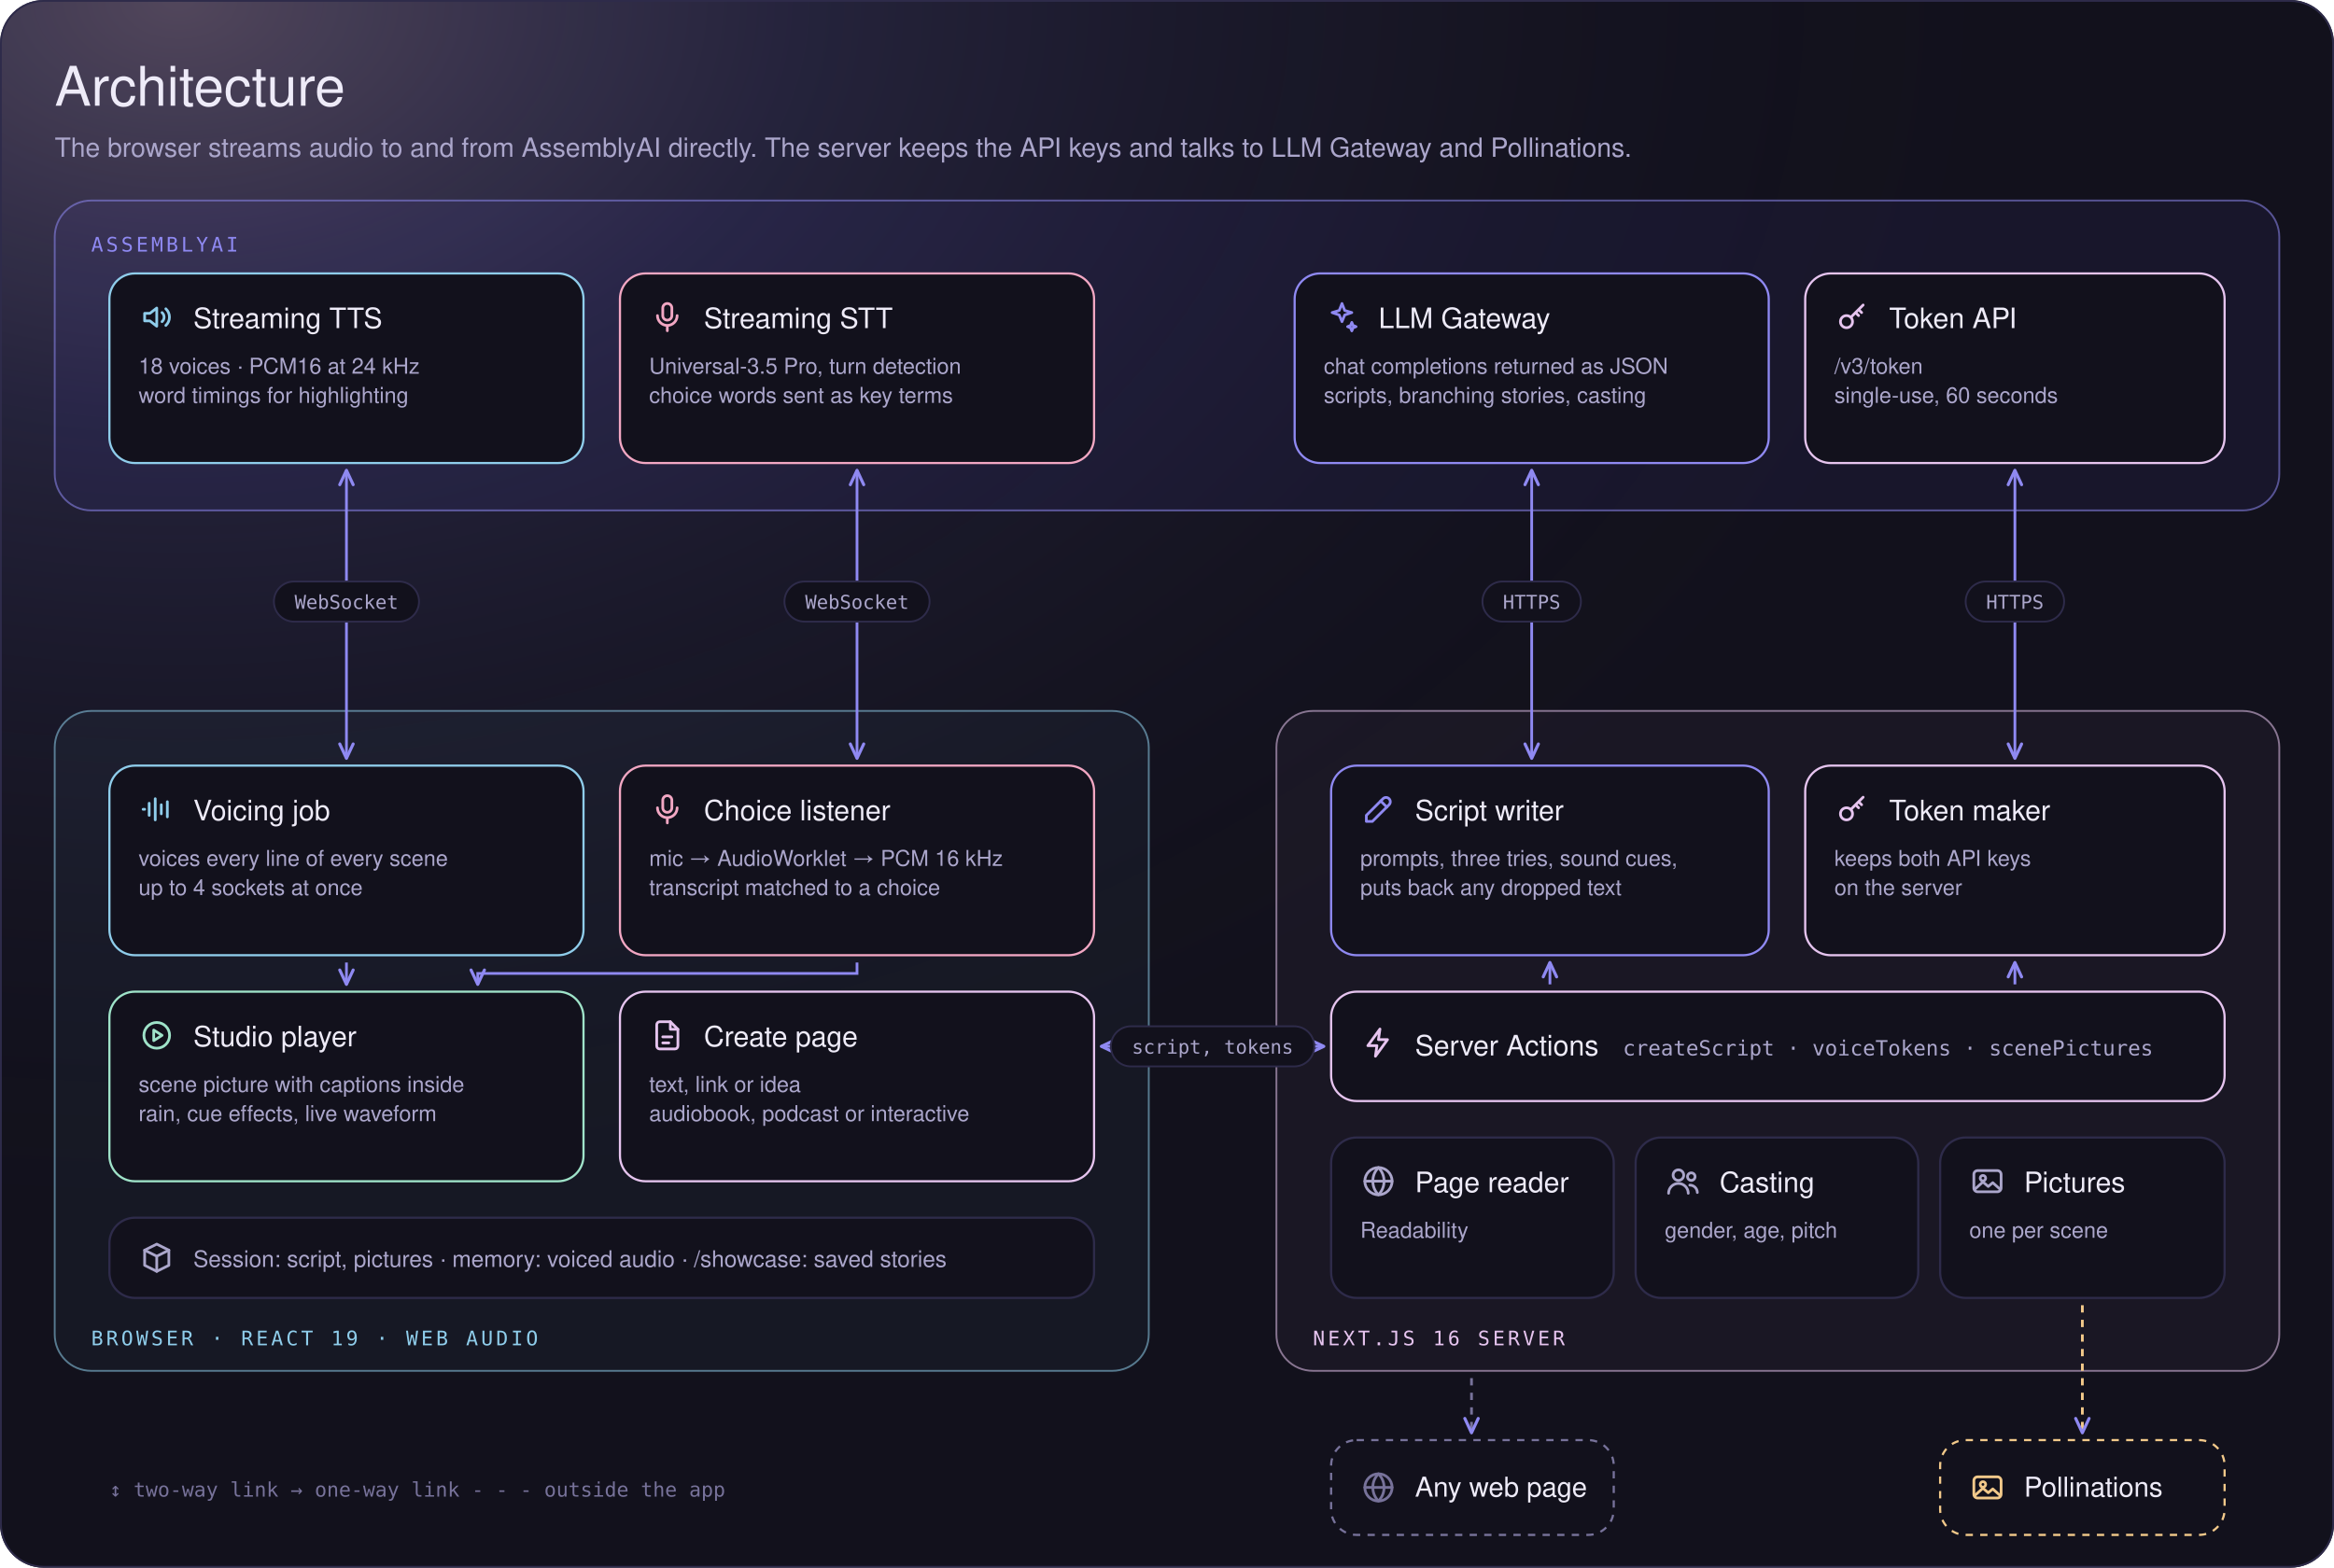
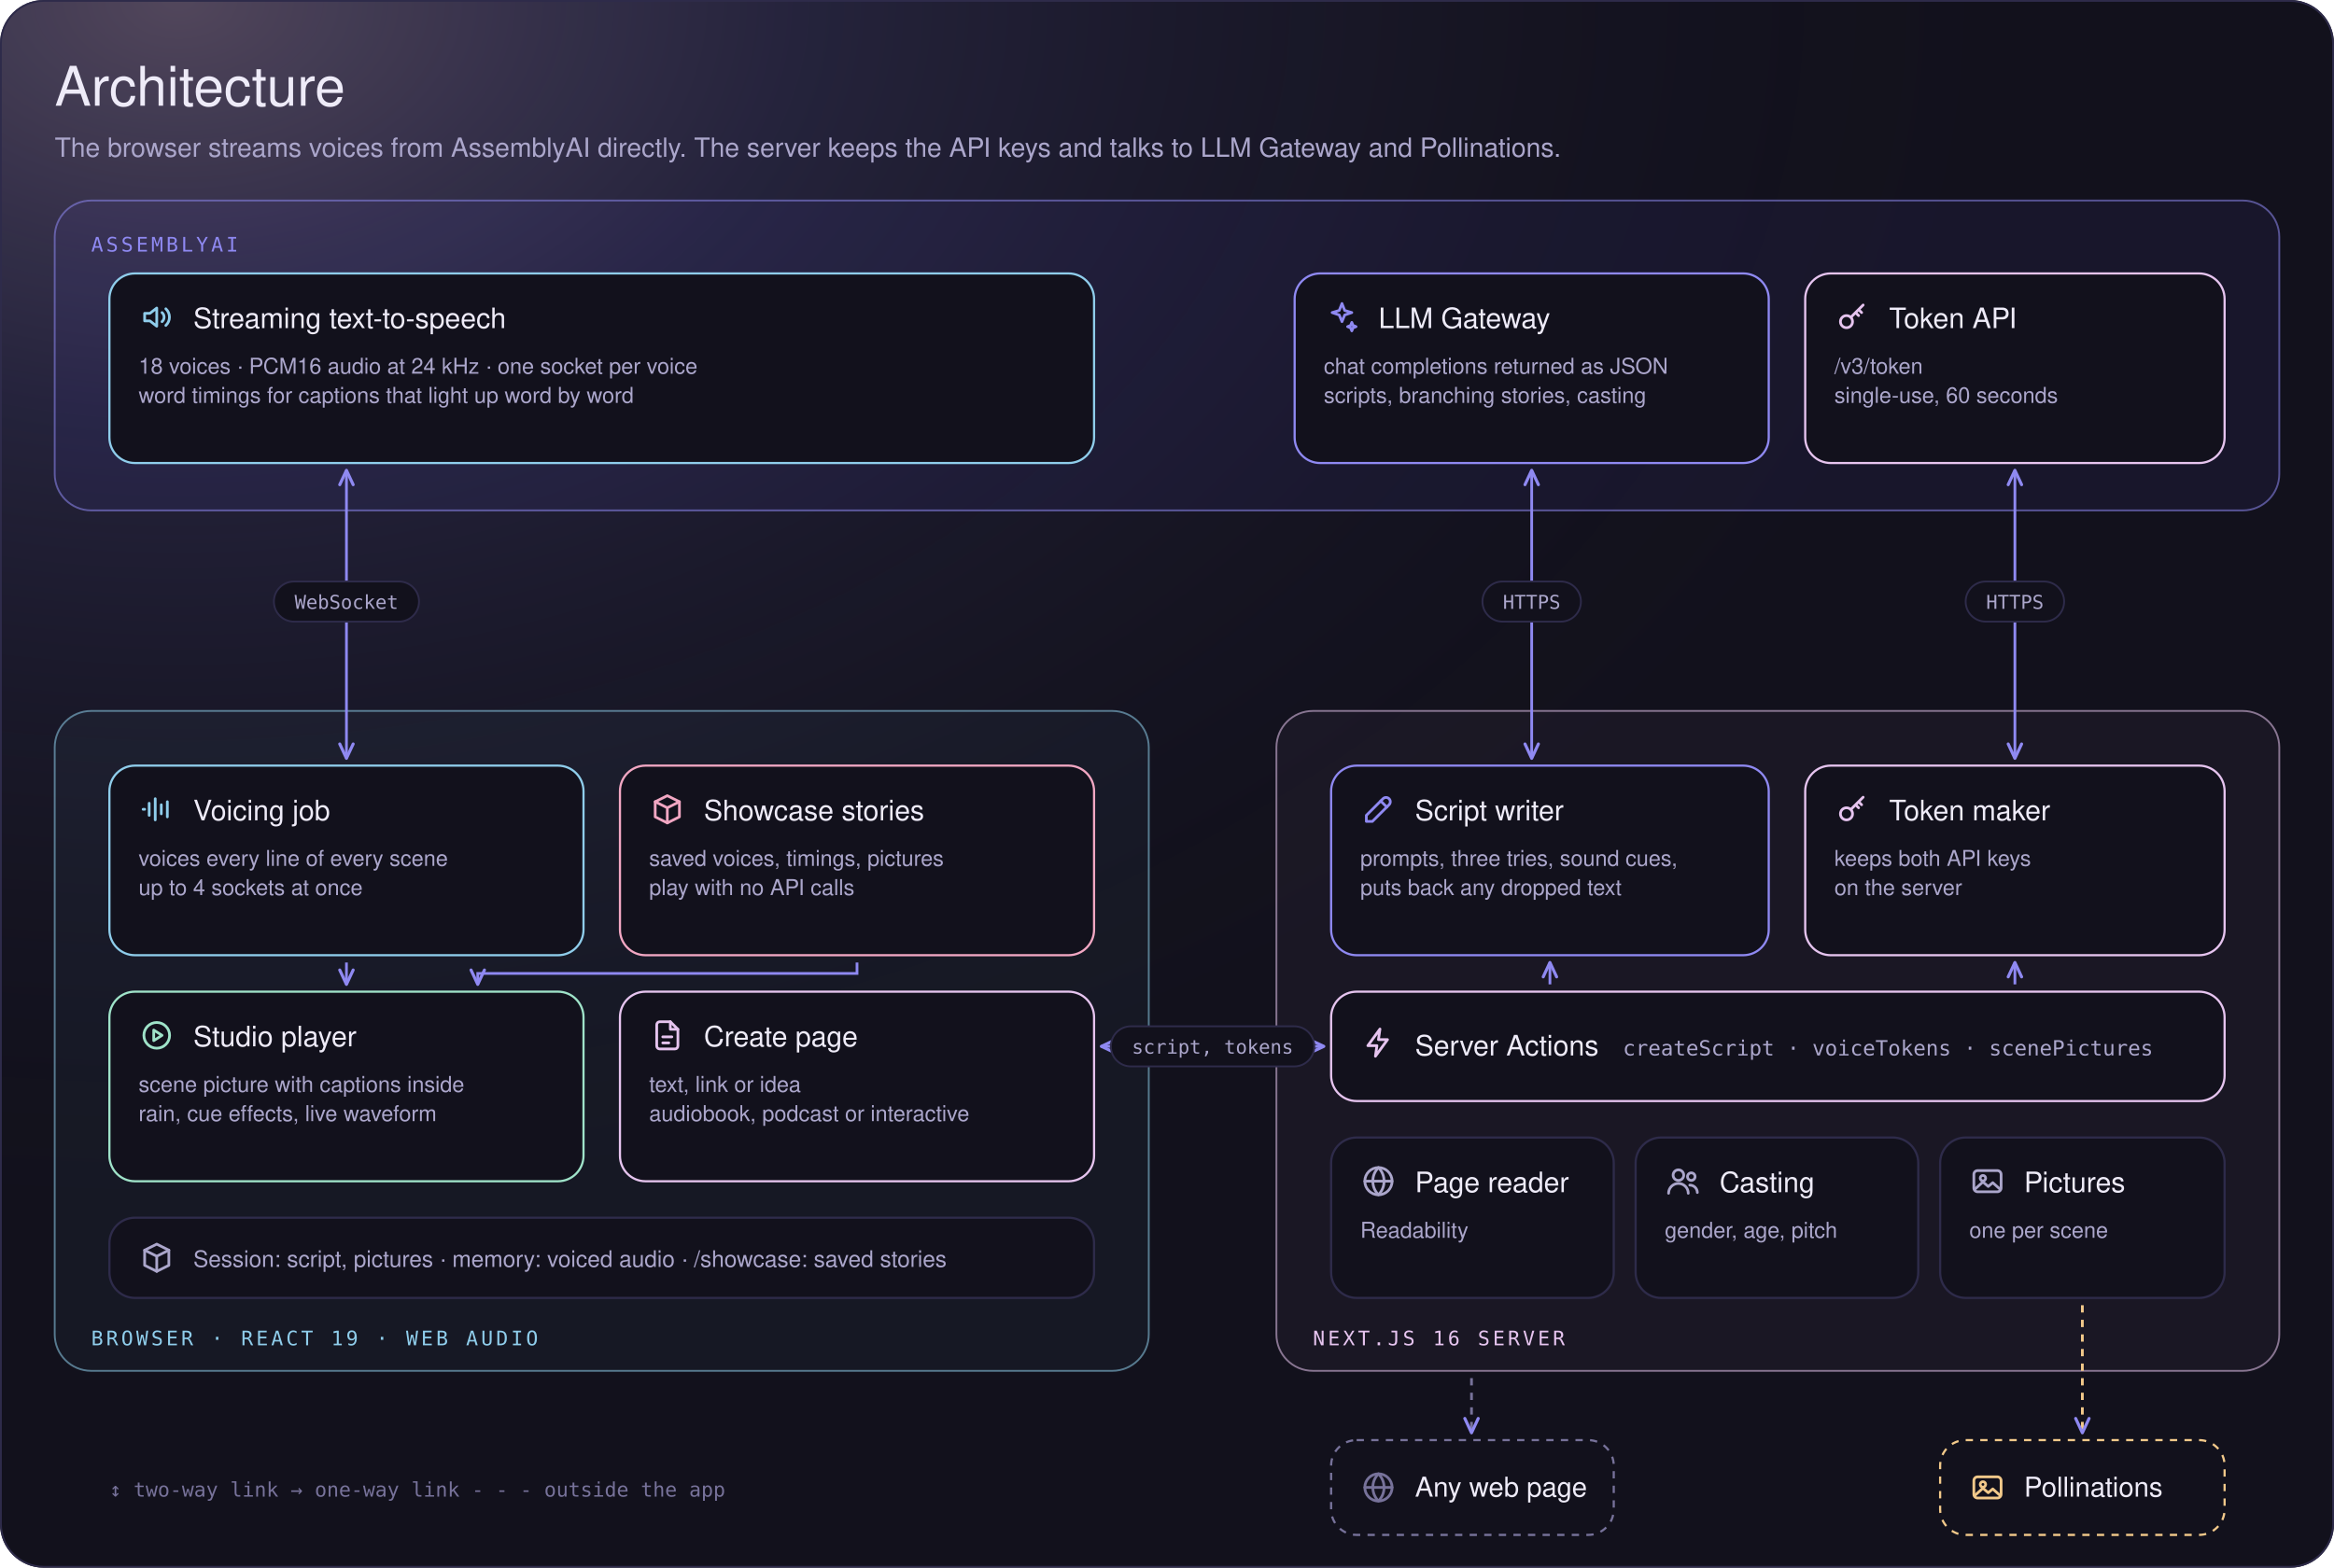
<svg xmlns="http://www.w3.org/2000/svg" viewBox="0 0 1280 860" width="1280" height="860" role="img" aria-label="Castwave architecture: the browser, the Next.js server and the AssemblyAI services they use">
  <defs>
    <radialGradient id="glow" cx="0.08" cy="0" r="0.8">
      <stop offset="0" stop-color="#e6c4ef" stop-opacity="0.3" />
      <stop offset="0.35" stop-color="#8f89f2" stop-opacity="0.14" />
      <stop offset="1" stop-color="#12111c" stop-opacity="0" />
    </radialGradient>
    <marker id="arrow" viewBox="0 0 10 10" refX="8.5" refY="5" markerWidth="7" markerHeight="7" orient="auto-start-reverse">
      <path d="M1 1.5 8.5 5 1 8.5" fill="none" stroke="#8f89f2" stroke-width="1.6" stroke-linecap="round" stroke-linejoin="round" />
    </marker>
  </defs>
  <rect width="1280" height="860" rx="24" fill="#12111c" />
  <rect width="1280" height="860" rx="24" fill="url(#glow)" />
  <rect x="0.5" y="0.5" width="1279" height="859" rx="23.5" fill="none" stroke="#2e2b4a" />
  <text x="30" y="58" fill="#eeebf8" font-family="Outfit, 'Avenir Next', 'Segoe UI', Helvetica, Arial, sans-serif" font-size="30" font-weight="200">Architecture</text>
-   <text x="30" y="86" fill="#aba6cb" font-family="'Hanken Grotesk', 'Segoe UI', Helvetica, Arial, sans-serif" font-size="14.5">The browser streams audio to and from AssemblyAI directly. The server keeps the API keys and talks to LLM Gateway and Pollinations.</text>
+   <text x="30" y="86" fill="#aba6cb" font-family="'Hanken Grotesk', 'Segoe UI', Helvetica, Arial, sans-serif" font-size="14.5">The browser streams voices from AssemblyAI directly. The server keeps the API keys and talks to LLM Gateway and Pollinations.</text>
  <rect x="30" y="110" width="1220" height="170" rx="20" fill="rgba(91,85,219,0.08)" stroke="#8f89f2" stroke-opacity="0.55" />
  <text x="50" y="138" fill="#8f89f2" font-family="'IBM Plex Mono', Consolas, Menlo, monospace" font-size="11" letter-spacing="1.6">ASSEMBLYAI</text>
-   <rect x="60" y="150" width="260" height="104" rx="14" fill="#12111c" stroke="#8fcdeb" stroke-width="1.2" />
+   <rect x="60" y="150" width="540" height="104" rx="14" fill="#12111c" stroke="#8fcdeb" stroke-width="1.2" />
  <g transform="translate(76 164) scale(0.83)" fill="none" stroke="#8fcdeb" stroke-width="1.8" stroke-linecap="round" stroke-linejoin="round">
    <path d="M4 9.5v5h3.5l4.5 3.5v-12l-4.5 3.5z" />
    <path d="M15.5 9a4 4 0 0 1 0 6M18 6.5a7.5 7.5 0 0 1 0 11" />
  </g>
-   <text x="106" y="180" fill="#eeebf8" font-family="Outfit, 'Avenir Next', 'Segoe UI', Helvetica, Arial, sans-serif" font-size="15.5">Streaming TTS</text>
+   <text x="106" y="180" fill="#eeebf8" font-family="Outfit, 'Avenir Next', 'Segoe UI', Helvetica, Arial, sans-serif" font-size="15.5">Streaming text-to-speech</text>
  <text font-family="'Hanken Grotesk', 'Segoe UI', Helvetica, Arial, sans-serif" font-size="12" fill="#aba6cb">
-     <tspan x="76" y="205">18 voices · PCM16 at 24 kHz</tspan>
-     <tspan x="76" y="221">word timings for highlighting</tspan>
-   </text>
-   <rect x="340" y="150" width="260" height="104" rx="14" fill="#12111c" stroke="#f2a7c3" stroke-width="1.2" />
-   <g transform="translate(356 164) scale(0.83)" fill="none" stroke="#f2a7c3" stroke-width="1.8" stroke-linecap="round" stroke-linejoin="round">
-     <rect x="9" y="3" width="6" height="11" rx="3" />
-     <path d="M5.5 11a6.5 6.5 0 0 0 13 0M12 17.5V21" />
-   </g>
-   <text x="386" y="180" fill="#eeebf8" font-family="Outfit, 'Avenir Next', 'Segoe UI', Helvetica, Arial, sans-serif" font-size="15.5">Streaming STT</text>
-   <text font-family="'Hanken Grotesk', 'Segoe UI', Helvetica, Arial, sans-serif" font-size="12" fill="#aba6cb">
-     <tspan x="356" y="205">Universal-3.5 Pro, turn detection</tspan>
-     <tspan x="356" y="221">choice words sent as key terms</tspan>
+     <tspan x="76" y="205">18 voices · PCM16 audio at 24 kHz · one socket per voice</tspan>
+     <tspan x="76" y="221">word timings for captions that light up word by word</tspan>
  </text>
  <rect x="710" y="150" width="260" height="104" rx="14" fill="#12111c" stroke="#8f89f2" stroke-width="1.2" />
  <g transform="translate(726 164) scale(0.83)" fill="none" stroke="#8f89f2" stroke-width="1.8" stroke-linecap="round" stroke-linejoin="round">
    <path d="M12 3l1.8 4.6L18.5 9l-4.7 1.6L12 15l-1.8-4.4L5.5 9l4.7-1.4z" />
    <path d="M18.5 15.5l.8 2 2 .8-2 .8-.8 2-.8-2-2-.8 2-.8z" />
  </g>
  <text x="756" y="180" fill="#eeebf8" font-family="Outfit, 'Avenir Next', 'Segoe UI', Helvetica, Arial, sans-serif" font-size="15.5">LLM Gateway</text>
  <text font-family="'Hanken Grotesk', 'Segoe UI', Helvetica, Arial, sans-serif" font-size="12" fill="#aba6cb">
    <tspan x="726" y="205">chat completions returned as JSON</tspan>
    <tspan x="726" y="221">scripts, branching stories, casting</tspan>
  </text>
  <rect x="990" y="150" width="230" height="104" rx="14" fill="#12111c" stroke="#e6c4ef" stroke-width="1.2" />
  <g transform="translate(1006 164) scale(0.83)" fill="none" stroke="#e6c4ef" stroke-width="1.8" stroke-linecap="round" stroke-linejoin="round">
    <circle cx="8" cy="15" r="4" />
    <path d="M11 12l8-8M16 7l2 2M14 9l2 2" />
  </g>
  <text x="1036" y="180" fill="#eeebf8" font-family="Outfit, 'Avenir Next', 'Segoe UI', Helvetica, Arial, sans-serif" font-size="15.5">Token API</text>
  <text font-family="'Hanken Grotesk', 'Segoe UI', Helvetica, Arial, sans-serif" font-size="12" fill="#aba6cb">
    <tspan x="1006" y="205">/v3/token</tspan>
    <tspan x="1006" y="221">single-use, 60 seconds</tspan>
  </text>
  <rect x="30" y="390" width="600" height="362" rx="20" fill="rgba(143,205,235,0.04)" stroke="#8fcdeb" stroke-opacity="0.55" />
  <text x="50" y="738" fill="#8fcdeb" font-family="'IBM Plex Mono', Consolas, Menlo, monospace" font-size="11" letter-spacing="1.6">BROWSER · REACT 19 · WEB AUDIO</text>
  <rect x="60" y="420" width="260" height="104" rx="14" fill="#12111c" stroke="#8fcdeb" stroke-width="1.2" />
  <g transform="translate(76 434) scale(0.83)" fill="none" stroke="#8fcdeb" stroke-width="1.8" stroke-linecap="round" stroke-linejoin="round">
    <path d="M3 12h1M7 8v8M11 5v14M15 9v6M19 7v10" />
  </g>
  <text x="106" y="450" fill="#eeebf8" font-family="Outfit, 'Avenir Next', 'Segoe UI', Helvetica, Arial, sans-serif" font-size="15.5">Voicing job</text>
  <text font-family="'Hanken Grotesk', 'Segoe UI', Helvetica, Arial, sans-serif" font-size="12" fill="#aba6cb">
    <tspan x="76" y="475">voices every line of every scene</tspan>
    <tspan x="76" y="491">up to 4 sockets at once</tspan>
  </text>
  <rect x="340" y="420" width="260" height="104" rx="14" fill="#12111c" stroke="#f2a7c3" stroke-width="1.2" />
  <g transform="translate(356 434) scale(0.83)" fill="none" stroke="#f2a7c3" stroke-width="1.8" stroke-linecap="round" stroke-linejoin="round">
-     <rect x="9" y="3" width="6" height="11" rx="3" />
-     <path d="M5.5 11a6.5 6.5 0 0 0 13 0M12 17.5V21" />
+     <path d="M4 7l8-4 8 4v10l-8 4-8-4z" />
+     <path d="M4 7l8 4 8-4M12 11v10" />
  </g>
-   <text x="386" y="450" fill="#eeebf8" font-family="Outfit, 'Avenir Next', 'Segoe UI', Helvetica, Arial, sans-serif" font-size="15.5">Choice listener</text>
+   <text x="386" y="450" fill="#eeebf8" font-family="Outfit, 'Avenir Next', 'Segoe UI', Helvetica, Arial, sans-serif" font-size="15.5">Showcase stories</text>
  <text font-family="'Hanken Grotesk', 'Segoe UI', Helvetica, Arial, sans-serif" font-size="12" fill="#aba6cb">
-     <tspan x="356" y="475">mic → AudioWorklet → PCM 16 kHz</tspan>
-     <tspan x="356" y="491">transcript matched to a choice</tspan>
+     <tspan x="356" y="475">saved voices, timings, pictures</tspan>
+     <tspan x="356" y="491">play with no API calls</tspan>
  </text>
  <rect x="60" y="544" width="260" height="104" rx="14" fill="#12111c" stroke="#9fe3c9" stroke-width="1.2" />
  <g transform="translate(76 558) scale(0.83)" fill="none" stroke="#9fe3c9" stroke-width="1.8" stroke-linecap="round" stroke-linejoin="round">
    <circle cx="12" cy="12" r="8.5" />
    <path d="M10 8.5v7l5.5-3.5z" />
  </g>
  <text x="106" y="574" fill="#eeebf8" font-family="Outfit, 'Avenir Next', 'Segoe UI', Helvetica, Arial, sans-serif" font-size="15.5">Studio player</text>
  <text font-family="'Hanken Grotesk', 'Segoe UI', Helvetica, Arial, sans-serif" font-size="12" fill="#aba6cb">
    <tspan x="76" y="599">scene picture with captions inside</tspan>
    <tspan x="76" y="615">rain, cue effects, live waveform</tspan>
  </text>
  <rect x="340" y="544" width="260" height="104" rx="14" fill="#12111c" stroke="#e6c4ef" stroke-width="1.2" />
  <g transform="translate(356 558) scale(0.83)" fill="none" stroke="#e6c4ef" stroke-width="1.8" stroke-linecap="round" stroke-linejoin="round">
    <path d="M7 3h7l5 5v11a2 2 0 0 1-2 2H7a2 2 0 0 1-2-2V5a2 2 0 0 1 2-2z" />
    <path d="M14 3v5h5M9 13h6M9 17h4" />
  </g>
  <text x="386" y="574" fill="#eeebf8" font-family="Outfit, 'Avenir Next', 'Segoe UI', Helvetica, Arial, sans-serif" font-size="15.5">Create page</text>
  <text font-family="'Hanken Grotesk', 'Segoe UI', Helvetica, Arial, sans-serif" font-size="12" fill="#aba6cb">
    <tspan x="356" y="599">text, link or idea</tspan>
    <tspan x="356" y="615">audiobook, podcast or interactive</tspan>
  </text>
  <rect x="60" y="668" width="540" height="44" rx="14" fill="#12111c" stroke="#2e2b4a" stroke-width="1.2" />
  <g transform="translate(76 680) scale(0.83)" fill="none" stroke="#aba6cb" stroke-width="1.8" stroke-linecap="round" stroke-linejoin="round">
    <path d="M4 7l8-4 8 4v10l-8 4-8-4z" />
    <path d="M4 7l8 4 8-4M12 11v10" />
  </g>
  <text x="106" y="695" fill="#aba6cb" font-family="'Hanken Grotesk', 'Segoe UI', Helvetica, Arial, sans-serif" font-size="12.5">Session: script, pictures · memory: voiced audio · /showcase: saved stories</text>
  <rect x="700" y="390" width="550" height="362" rx="20" fill="rgba(230,196,239,0.04)" stroke="#e6c4ef" stroke-opacity="0.55" />
  <text x="720" y="738" fill="#e6c4ef" font-family="'IBM Plex Mono', Consolas, Menlo, monospace" font-size="11" letter-spacing="1.6">NEXT.JS 16 SERVER</text>
  <rect x="730" y="420" width="240" height="104" rx="14" fill="#12111c" stroke="#8f89f2" stroke-width="1.2" />
  <g transform="translate(746 434) scale(0.83)" fill="none" stroke="#8f89f2" stroke-width="1.8" stroke-linecap="round" stroke-linejoin="round">
    <path d="M4 20h4L19 9a2.8 2.8 0 0 0-4-4L4 16z" />
    <path d="M13.5 6.5l4 4" />
  </g>
  <text x="776" y="450" fill="#eeebf8" font-family="Outfit, 'Avenir Next', 'Segoe UI', Helvetica, Arial, sans-serif" font-size="15.5">Script writer</text>
  <text font-family="'Hanken Grotesk', 'Segoe UI', Helvetica, Arial, sans-serif" font-size="12" fill="#aba6cb">
    <tspan x="746" y="475">prompts, three tries, sound cues,</tspan>
    <tspan x="746" y="491">puts back any dropped text</tspan>
  </text>
  <rect x="990" y="420" width="230" height="104" rx="14" fill="#12111c" stroke="#e6c4ef" stroke-width="1.2" />
  <g transform="translate(1006 434) scale(0.83)" fill="none" stroke="#e6c4ef" stroke-width="1.8" stroke-linecap="round" stroke-linejoin="round">
    <circle cx="8" cy="15" r="4" />
    <path d="M11 12l8-8M16 7l2 2M14 9l2 2" />
  </g>
  <text x="1036" y="450" fill="#eeebf8" font-family="Outfit, 'Avenir Next', 'Segoe UI', Helvetica, Arial, sans-serif" font-size="15.5">Token maker</text>
  <text font-family="'Hanken Grotesk', 'Segoe UI', Helvetica, Arial, sans-serif" font-size="12" fill="#aba6cb">
    <tspan x="1006" y="475">keeps both API keys</tspan>
    <tspan x="1006" y="491">on the server</tspan>
  </text>
  <rect x="730" y="544" width="490" height="60" rx="14" fill="#12111c" stroke="#e6c4ef" stroke-width="1.2" />
  <g transform="translate(746 562) scale(0.83)" fill="none" stroke="#e6c4ef" stroke-width="1.8" stroke-linecap="round" stroke-linejoin="round">
    <path d="M13 3L5 14h6l-1 7 8-11h-6z" />
  </g>
  <text x="776" y="579" fill="#eeebf8" font-family="Outfit, 'Avenir Next', 'Segoe UI', Helvetica, Arial, sans-serif" font-size="15.5">Server Actions</text>
  <text x="890" y="579" fill="#aba6cb" font-family="'IBM Plex Mono', Consolas, Menlo, monospace" font-size="11.5">createScript · voiceTokens · scenePictures</text>
  <rect x="730" y="624" width="155" height="88" rx="14" fill="#12111c" stroke="#2e2b4a" stroke-width="1.2" />
  <g transform="translate(746 638) scale(0.83)" fill="none" stroke="#aba6cb" stroke-width="1.8" stroke-linecap="round" stroke-linejoin="round">
    <circle cx="12" cy="12" r="9" />
    <path d="M3 12h18M12 3c2.5 2.6 3.7 5.6 3.7 9s-1.2 6.4-3.7 9c-2.5-2.6-3.7-5.6-3.7-9S9.5 5.6 12 3z" />
  </g>
  <text x="776" y="654" fill="#eeebf8" font-family="Outfit, 'Avenir Next', 'Segoe UI', Helvetica, Arial, sans-serif" font-size="15.5">Page reader</text>
  <text font-family="'Hanken Grotesk', 'Segoe UI', Helvetica, Arial, sans-serif" font-size="12" fill="#aba6cb">
    <tspan x="746" y="679">Readability</tspan>
  </text>
  <rect x="897" y="624" width="155" height="88" rx="14" fill="#12111c" stroke="#2e2b4a" stroke-width="1.2" />
  <g transform="translate(913 638) scale(0.83)" fill="none" stroke="#aba6cb" stroke-width="1.8" stroke-linecap="round" stroke-linejoin="round">
    <circle cx="9" cy="8" r="3.5" />
    <path d="M2.5 20a6.5 6.5 0 0 1 13 0" />
    <circle cx="17.5" cy="9" r="2.5" />
    <path d="M16.5 14.6A5 5 0 0 1 21.5 19.5" />
  </g>
  <text x="943" y="654" fill="#eeebf8" font-family="Outfit, 'Avenir Next', 'Segoe UI', Helvetica, Arial, sans-serif" font-size="15.5">Casting</text>
  <text font-family="'Hanken Grotesk', 'Segoe UI', Helvetica, Arial, sans-serif" font-size="12" fill="#aba6cb">
    <tspan x="913" y="679">gender, age, pitch</tspan>
  </text>
  <rect x="1064" y="624" width="156" height="88" rx="14" fill="#12111c" stroke="#2e2b4a" stroke-width="1.2" />
  <g transform="translate(1080 638) scale(0.83)" fill="none" stroke="#aba6cb" stroke-width="1.8" stroke-linecap="round" stroke-linejoin="round">
    <rect x="3" y="5" width="18" height="14" rx="2.5" />
    <circle cx="9" cy="10" r="1.8" />
    <path d="M4 17l5-4.5 3.5 3 3-2.5L20 17" />
  </g>
  <text x="1110" y="654" fill="#eeebf8" font-family="Outfit, 'Avenir Next', 'Segoe UI', Helvetica, Arial, sans-serif" font-size="15.5">Pictures</text>
  <text font-family="'Hanken Grotesk', 'Segoe UI', Helvetica, Arial, sans-serif" font-size="12" fill="#aba6cb">
    <tspan x="1080" y="679">one per scene</tspan>
  </text>
  <path d="M190 258V416" stroke="#8f89f2" stroke-width="1.5" fill="none" marker-end="url(#arrow)" marker-start="url(#arrow)" />
  <rect x="150.2" y="319" width="79.6" height="22" rx="11" fill="#12111c" stroke="#2e2b4a" />
  <text x="190" y="334" text-anchor="middle" font-family="'IBM Plex Mono', Consolas, Menlo, monospace" font-size="10.5" fill="#aba6cb">WebSocket</text>
-   <path d="M470 258V416" stroke="#8f89f2" stroke-width="1.5" fill="none" marker-end="url(#arrow)" marker-start="url(#arrow)" />
-   <rect x="430.2" y="319" width="79.6" height="22" rx="11" fill="#12111c" stroke="#2e2b4a" />
-   <text x="470" y="334" text-anchor="middle" font-family="'IBM Plex Mono', Consolas, Menlo, monospace" font-size="10.5" fill="#aba6cb">WebSocket</text>
  <path d="M840 258V416" stroke="#8f89f2" stroke-width="1.5" fill="none" marker-end="url(#arrow)" marker-start="url(#arrow)" />
  <rect x="813" y="319" width="54" height="22" rx="11" fill="#12111c" stroke="#2e2b4a" />
  <text x="840" y="334" text-anchor="middle" font-family="'IBM Plex Mono', Consolas, Menlo, monospace" font-size="10.5" fill="#aba6cb">HTTPS</text>
  <path d="M1105 258V416" stroke="#8f89f2" stroke-width="1.5" fill="none" marker-end="url(#arrow)" marker-start="url(#arrow)" />
  <rect x="1078" y="319" width="54" height="22" rx="11" fill="#12111c" stroke="#2e2b4a" />
  <text x="1105" y="334" text-anchor="middle" font-family="'IBM Plex Mono', Consolas, Menlo, monospace" font-size="10.5" fill="#aba6cb">HTTPS</text>
  <path d="M604 574H726" stroke="#8f89f2" stroke-width="1.5" fill="none" marker-end="url(#arrow)" marker-start="url(#arrow)" />
  <rect x="609.2" y="563" width="111.6" height="22" rx="11" fill="#12111c" stroke="#2e2b4a" />
  <text x="665" y="578" text-anchor="middle" font-family="'IBM Plex Mono', Consolas, Menlo, monospace" font-size="10.5" fill="#aba6cb">script, tokens</text>
  <path d="M850 540V528" stroke="#8f89f2" stroke-width="1.5" fill="none" marker-end="url(#arrow)" />
  <path d="M1105 540V528" stroke="#8f89f2" stroke-width="1.5" fill="none" marker-end="url(#arrow)" />
  <path d="M190 528V540" stroke="#8f89f2" stroke-width="1.5" fill="none" marker-end="url(#arrow)" />
  <path d="M470 528V534H262V540" stroke="#8f89f2" stroke-width="1.5" fill="none" marker-end="url(#arrow)" />
  <path d="M807 756V786" stroke="#77729a" stroke-width="1.5" fill="none" stroke-dasharray="4 4" marker-end="url(#arrow)" />
  <rect x="730" y="790" width="155" height="52" rx="14" fill="#12111c" stroke="#77729a" stroke-width="1.2" stroke-dasharray="4 4" />
  <g transform="translate(746 806) scale(0.83)" fill="none" stroke="#77729a" stroke-width="1.8" stroke-linecap="round" stroke-linejoin="round">
    <circle cx="12" cy="12" r="9" />
    <path d="M3 12h18M12 3c2.5 2.6 3.7 5.6 3.7 9s-1.2 6.4-3.7 9c-2.5-2.6-3.7-5.6-3.7-9S9.5 5.6 12 3z" />
  </g>
  <text x="776" y="821" fill="#eeebf8" font-family="Outfit, 'Avenir Next', 'Segoe UI', Helvetica, Arial, sans-serif" font-size="15">Any web page</text>
  <path d="M1142 716V786" stroke="#f2c98a" stroke-width="1.5" fill="none" stroke-dasharray="4 4" marker-end="url(#arrow)" />
  <rect x="1064" y="790" width="156" height="52" rx="14" fill="#12111c" stroke="#f2c98a" stroke-width="1.2" stroke-dasharray="4 4" />
  <g transform="translate(1080 806) scale(0.83)" fill="none" stroke="#f2c98a" stroke-width="1.8" stroke-linecap="round" stroke-linejoin="round">
    <rect x="3" y="5" width="18" height="14" rx="2.5" />
    <circle cx="9" cy="10" r="1.8" />
    <path d="M4 17l5-4.5 3.5 3 3-2.5L20 17" />
  </g>
  <text x="1110" y="821" fill="#eeebf8" font-family="Outfit, 'Avenir Next', 'Segoe UI', Helvetica, Arial, sans-serif" font-size="15">Pollinations</text>
  <text x="60" y="821" fill="#77729a" font-family="'IBM Plex Mono', Consolas, Menlo, monospace" font-size="11">↕ two-way link   → one-way link   - - - outside the app</text>
</svg>
